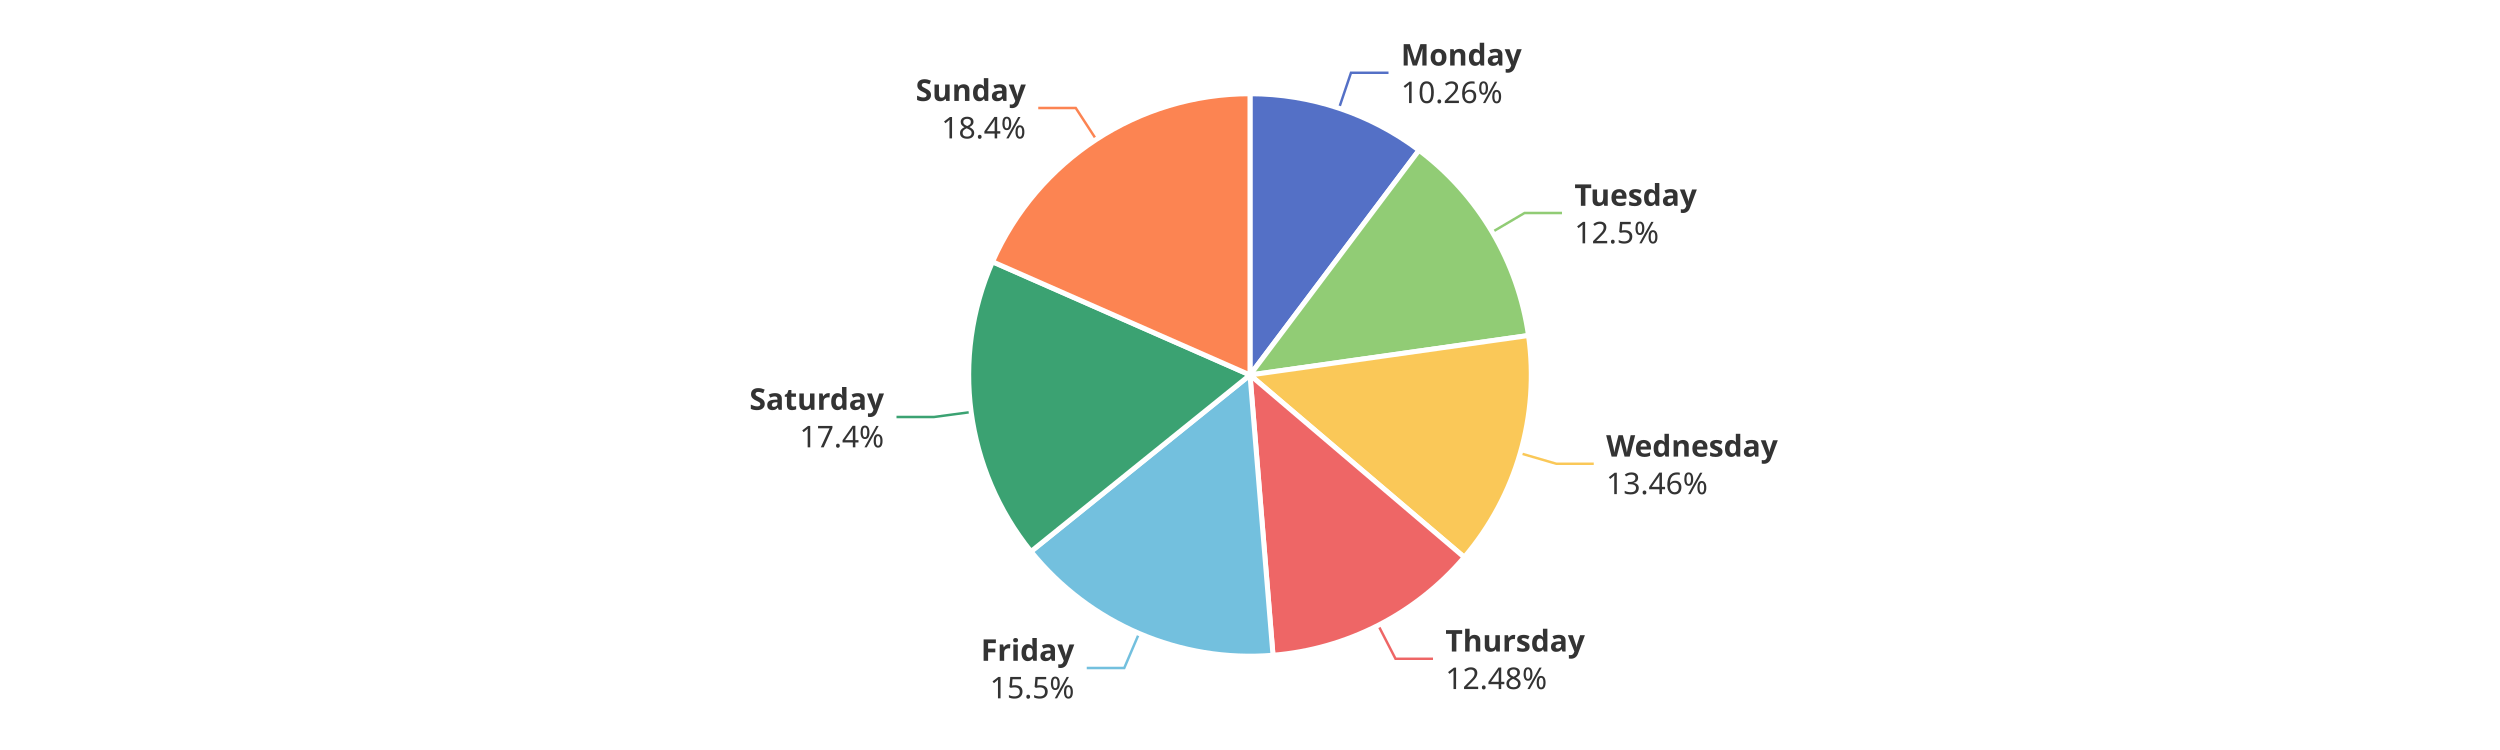
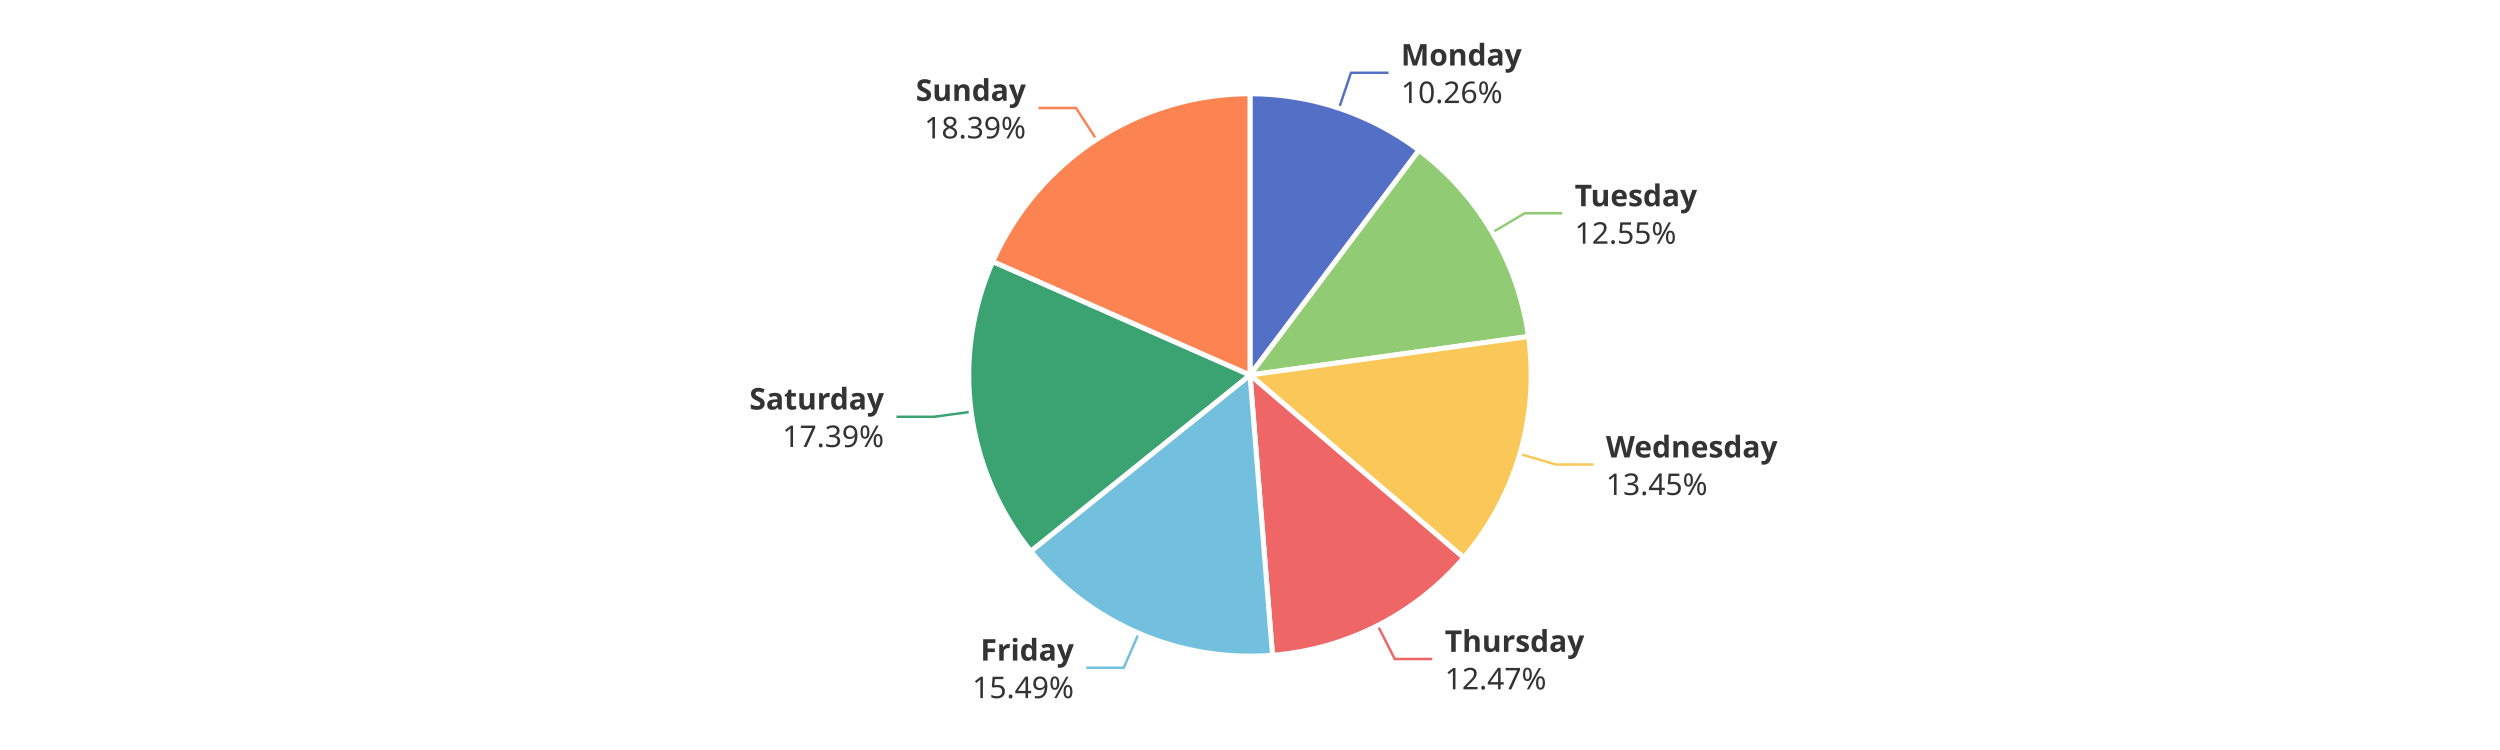
<svg xmlns="http://www.w3.org/2000/svg" width="1000" height="300" version="1.1" baseProfile="full" viewBox="0 0 1000 300">
  <rect width="1000" height="300" x="0" y="0" id="0" fill="#ffffff" />
  <polyline points="535.6 43.3 540.4 29.1 555.4 29.1" fill="none" stroke="#5470c6" />
-   <polyline points="596.9 92.8 609.8 85.2 624.8 85.2" fill="none" stroke="#91cc75" />
-   <polyline points="608.1 181.3 622.5 185.5 637.5 185.5" fill="none" stroke="#fac858" />
-   <polyline points="551.3 250.1 558.2 263.5 573.2 263.5" fill="none" stroke="#ee6666" />
-   <polyline points="455.6 253.4 449.7 267.2 434.7 267.2" fill="none" stroke="#73c0de" />
-   <polyline points="388.5 164.8 373.6 166.8 358.6 166.8" fill="none" stroke="#3ba272" />
-   <polyline points="438.5 55.8 430.3 43.2 415.3 43.2" fill="none" stroke="#fc8452" />
+   <polyline points="597 92.9 609.9 85.3 624.9 85.3" fill="none" stroke="#91cc75" />
+   <polyline points="608 181.6 622.4 185.8 637.4 185.8" fill="none" stroke="#fac858" />
+   <polyline points="551.1 250.2 557.9 263.6 572.9 263.6" fill="none" stroke="#ee6666" />
+   <polyline points="455.5 253.3 449.5 267.1 434.5 267.1" fill="none" stroke="#73c0de" />
+   <polyline points="388.5 164.7 373.6 166.7 358.6 166.7" fill="none" stroke="#3ba272" />
+   <polyline points="438.6 55.8 430.4 43.2 415.4 43.2" fill="none" stroke="#fc8452" />
  <path d="M500 37.5A112.5 112.5 0 0 1 567.6 60.1L500 150Z" fill="#5470c6" stroke="#fff" stroke-width="2" stroke-linejoin="round" />
-   <path d="M567.6 60.1A112.5 112.5 0 0 1 611.4 134.2L500 150Z" fill="#91cc75" stroke="#fff" stroke-width="2" stroke-linejoin="round" />
-   <path d="M611.4 134.2A112.5 112.5 0 0 1 585.7 222.9L500 150Z" fill="#fac858" stroke="#fff" stroke-width="2" stroke-linejoin="round" />
-   <path d="M585.7 222.9A112.5 112.5 0 0 1 509.2 262.1L500 150Z" fill="#ee6666" stroke="#fff" stroke-width="2" stroke-linejoin="round" />
-   <path d="M509.2 262.1A112.5 112.5 0 0 1 412.4 220.6L500 150Z" fill="#73c0de" stroke="#fff" stroke-width="2" stroke-linejoin="round" />
-   <path d="M412.4 220.6A112.5 112.5 0 0 1 397 104.7L500 150Z" fill="#3ba272" stroke="#fff" stroke-width="2" stroke-linejoin="round" />
-   <path d="M397 104.7A112.5 112.5 0 0 1 500 37.5L500 150Z" fill="#fc8452" stroke="#fff" stroke-width="2" stroke-linejoin="round" />
+   <path d="M567.6 60.1A112.5 112.5 0 0 1 611.4 134.6L500 150Z" fill="#91cc75" stroke="#fff" stroke-width="2" stroke-linejoin="round" />
+   <path d="M611.4 134.6A112.5 112.5 0 0 1 585.5 223.1L500 150Z" fill="#fac858" stroke="#fff" stroke-width="2" stroke-linejoin="round" />
+   <path d="M585.5 223.1A112.5 112.5 0 0 1 509 262.1L500 150Z" fill="#ee6666" stroke="#fff" stroke-width="2" stroke-linejoin="round" />
+   <path d="M509 262.1A112.5 112.5 0 0 1 412.3 220.5L500 150Z" fill="#73c0de" stroke="#fff" stroke-width="2" stroke-linejoin="round" />
+   <path d="M412.3 220.5A112.5 112.5 0 0 1 397.1 104.6L500 150Z" fill="#3ba272" stroke="#fff" stroke-width="2" stroke-linejoin="round" />
+   <path d="M397.1 104.6A112.5 112.5 0 0 1 500 37.5L500 150Z" fill="#fc8452" stroke="#fff" stroke-width="2" stroke-linejoin="round" />
  <path d="M0 -15l42.8 0l0 30l-42.8 0Z" transform="translate(560.3888 29.0662)" fill="none" />
  <text dominant-baseline="central" text-anchor="start" style="font-size:12px;font-family:sans-serif;font-weight:bold;" y="-7.5" transform="translate(560.3888 29.0662)" fill="#333" stroke="rgb(255,255,255)" stroke-width="2" paint-order="stroke" stroke-miterlimit="2">Monday</text>
  <text dominant-baseline="central" text-anchor="start" style="font-size:12px;font-family:sans-serif;" y="7.5" transform="translate(560.3888 29.0662)" fill="#333" stroke="rgb(255,255,255)" stroke-width="2" paint-order="stroke" stroke-miterlimit="2">10.26%</text>
-   <path d="M0 -15l46.2 0l0 30l-46.2 0Z" transform="translate(629.7854 85.1662)" fill="none" />
-   <text dominant-baseline="central" text-anchor="start" style="font-size:12px;font-family:sans-serif;font-weight:bold;" y="-7.5" transform="translate(629.7854 85.1662)" fill="#333" stroke="rgb(255,255,255)" stroke-width="2" paint-order="stroke" stroke-miterlimit="2">Tuesday</text>
-   <text dominant-baseline="central" text-anchor="start" style="font-size:12px;font-family:sans-serif;" y="7.5" transform="translate(629.7854 85.1662)" fill="#333" stroke="rgb(255,255,255)" stroke-width="2" paint-order="stroke" stroke-miterlimit="2">12.5%</text>
-   <path d="M0 -15l63.6 0l0 30l-63.6 0Z" transform="translate(642.4598 185.4944)" fill="none" />
-   <text dominant-baseline="central" text-anchor="start" style="font-size:12px;font-family:sans-serif;font-weight:bold;" y="-7.5" transform="translate(642.4598 185.4944)" fill="#333" stroke="rgb(255,255,255)" stroke-width="2" paint-order="stroke" stroke-miterlimit="2">Wednesday</text>
-   <text dominant-baseline="central" text-anchor="start" style="font-size:12px;font-family:sans-serif;" y="7.5" transform="translate(642.4598 185.4944)" fill="#333" stroke="rgb(255,255,255)" stroke-width="2" paint-order="stroke" stroke-miterlimit="2">13.46%</text>
-   <path d="M0 -15l50.2 0l0 30l-50.2 0Z" transform="translate(578.1691 263.4575)" fill="none" />
-   <text dominant-baseline="central" text-anchor="start" style="font-size:12px;font-family:sans-serif;font-weight:bold;" y="-7.5" transform="translate(578.1691 263.4575)" fill="#333" stroke="rgb(255,255,255)" stroke-width="2" paint-order="stroke" stroke-miterlimit="2">Thursday</text>
-   <text dominant-baseline="central" text-anchor="start" style="font-size:12px;font-family:sans-serif;" y="7.5" transform="translate(578.1691 263.4575)" fill="#333" stroke="rgb(255,255,255)" stroke-width="2" paint-order="stroke" stroke-miterlimit="2">12.48%</text>
-   <path d="M-34.2 -15l34.2 0l0 30l-34.2 0Z" transform="translate(429.7315 267.1722)" fill="none" />
-   <text dominant-baseline="central" text-anchor="end" style="font-size:12px;font-family:sans-serif;font-weight:bold;" y="-7.5" transform="translate(429.7315 267.1722)" fill="#333" stroke="rgb(255,255,255)" stroke-width="2" paint-order="stroke" stroke-miterlimit="2">Friday</text>
-   <text dominant-baseline="central" text-anchor="end" style="font-size:12px;font-family:sans-serif;" y="7.5" transform="translate(429.7315 267.1722)" fill="#333" stroke="rgb(255,255,255)" stroke-width="2" paint-order="stroke" stroke-miterlimit="2">15.5%</text>
-   <path d="M-48.2 -15l48.2 0l0 30l-48.2 0Z" transform="translate(353.6083 166.7745)" fill="none" />
-   <text dominant-baseline="central" text-anchor="end" style="font-size:12px;font-family:sans-serif;font-weight:bold;" y="-7.5" transform="translate(353.6083 166.7745)" fill="#333" stroke="rgb(255,255,255)" stroke-width="2" paint-order="stroke" stroke-miterlimit="2">Saturday</text>
-   <text dominant-baseline="central" text-anchor="end" style="font-size:12px;font-family:sans-serif;" y="7.5" transform="translate(353.6083 166.7745)" fill="#333" stroke="rgb(255,255,255)" stroke-width="2" paint-order="stroke" stroke-miterlimit="2">17.4%</text>
-   <path d="M-40.9 -15l40.9 0l0 30l-40.9 0Z" transform="translate(410.3347 43.2152)" fill="none" />
-   <text dominant-baseline="central" text-anchor="end" style="font-size:12px;font-family:sans-serif;font-weight:bold;" y="-7.5" transform="translate(410.3347 43.2152)" fill="#333" stroke="rgb(255,255,255)" stroke-width="2" paint-order="stroke" stroke-miterlimit="2">Sunday</text>
-   <text dominant-baseline="central" text-anchor="end" style="font-size:12px;font-family:sans-serif;" y="7.5" transform="translate(410.3347 43.2152)" fill="#333" stroke="rgb(255,255,255)" stroke-width="2" paint-order="stroke" stroke-miterlimit="2">18.4%</text>
+   <path d="M0 -15l46.2 0l0 30l-46.2 0Z" transform="translate(629.8871 85.3387)" fill="none" />
+   <text dominant-baseline="central" text-anchor="start" style="font-size:12px;font-family:sans-serif;font-weight:bold;" y="-7.5" transform="translate(629.8871 85.3387)" fill="#333" stroke="rgb(255,255,255)" stroke-width="2" paint-order="stroke" stroke-miterlimit="2">Tuesday</text>
+   <text dominant-baseline="central" text-anchor="start" style="font-size:12px;font-family:sans-serif;" y="7.5" transform="translate(629.8871 85.3387)" fill="#333" stroke="rgb(255,255,255)" stroke-width="2" paint-order="stroke" stroke-miterlimit="2">12.55%</text>
+   <path d="M0 -15l63.6 0l0 30l-63.6 0Z" transform="translate(642.3589 185.8405)" fill="none" />
+   <text dominant-baseline="central" text-anchor="start" style="font-size:12px;font-family:sans-serif;font-weight:bold;" y="-7.5" transform="translate(642.3589 185.8405)" fill="#333" stroke="rgb(255,255,255)" stroke-width="2" paint-order="stroke" stroke-miterlimit="2">Wednesday</text>
+   <text dominant-baseline="central" text-anchor="start" style="font-size:12px;font-family:sans-serif;" y="7.5" transform="translate(642.3589 185.8405)" fill="#333" stroke="rgb(255,255,255)" stroke-width="2" paint-order="stroke" stroke-miterlimit="2">13.45%</text>
+   <path d="M0 -15l50.2 0l0 30l-50.2 0Z" transform="translate(577.9195 263.5851)" fill="none" />
+   <text dominant-baseline="central" text-anchor="start" style="font-size:12px;font-family:sans-serif;font-weight:bold;" y="-7.5" transform="translate(577.9195 263.5851)" fill="#333" stroke="rgb(255,255,255)" stroke-width="2" paint-order="stroke" stroke-miterlimit="2">Thursday</text>
+   <text dominant-baseline="central" text-anchor="start" style="font-size:12px;font-family:sans-serif;" y="7.5" transform="translate(577.9195 263.5851)" fill="#333" stroke="rgb(255,255,255)" stroke-width="2" paint-order="stroke" stroke-miterlimit="2">12.47%</text>
+   <path d="M-40.9 -15l40.9 0l0 30l-40.9 0Z" transform="translate(429.5475 267.0931)" fill="none" />
+   <text dominant-baseline="central" text-anchor="end" style="font-size:12px;font-family:sans-serif;font-weight:bold;" y="-7.5" transform="translate(429.5475 267.0931)" fill="#333" stroke="rgb(255,255,255)" stroke-width="2" paint-order="stroke" stroke-miterlimit="2">Friday</text>
+   <text dominant-baseline="central" text-anchor="end" style="font-size:12px;font-family:sans-serif;" y="7.5" transform="translate(429.5475 267.0931)" fill="#333" stroke="rgb(255,255,255)" stroke-width="2" paint-order="stroke" stroke-miterlimit="2">15.49%</text>
+   <path d="M-48.2 -15l48.2 0l0 30l-48.2 0Z" transform="translate(353.5925 166.6553)" fill="none" />
+   <text dominant-baseline="central" text-anchor="end" style="font-size:12px;font-family:sans-serif;font-weight:bold;" y="-7.5" transform="translate(353.5925 166.6553)" fill="#333" stroke="rgb(255,255,255)" stroke-width="2" paint-order="stroke" stroke-miterlimit="2">Saturday</text>
+   <text dominant-baseline="central" text-anchor="end" style="font-size:12px;font-family:sans-serif;" y="7.5" transform="translate(353.5925 166.6553)" fill="#333" stroke="rgb(255,255,255)" stroke-width="2" paint-order="stroke" stroke-miterlimit="2">17.39%</text>
+   <path d="M-40.9 -15l40.9 0l0 30l-40.9 0Z" transform="translate(410.3683 43.1933)" fill="none" />
+   <text dominant-baseline="central" text-anchor="end" style="font-size:12px;font-family:sans-serif;font-weight:bold;" y="-7.5" transform="translate(410.3683 43.1933)" fill="#333" stroke="rgb(255,255,255)" stroke-width="2" paint-order="stroke" stroke-miterlimit="2">Sunday</text>
+   <text dominant-baseline="central" text-anchor="end" style="font-size:12px;font-family:sans-serif;" y="7.5" transform="translate(410.3683 43.1933)" fill="#333" stroke="rgb(255,255,255)" stroke-width="2" paint-order="stroke" stroke-miterlimit="2">18.39%</text>
</svg>
